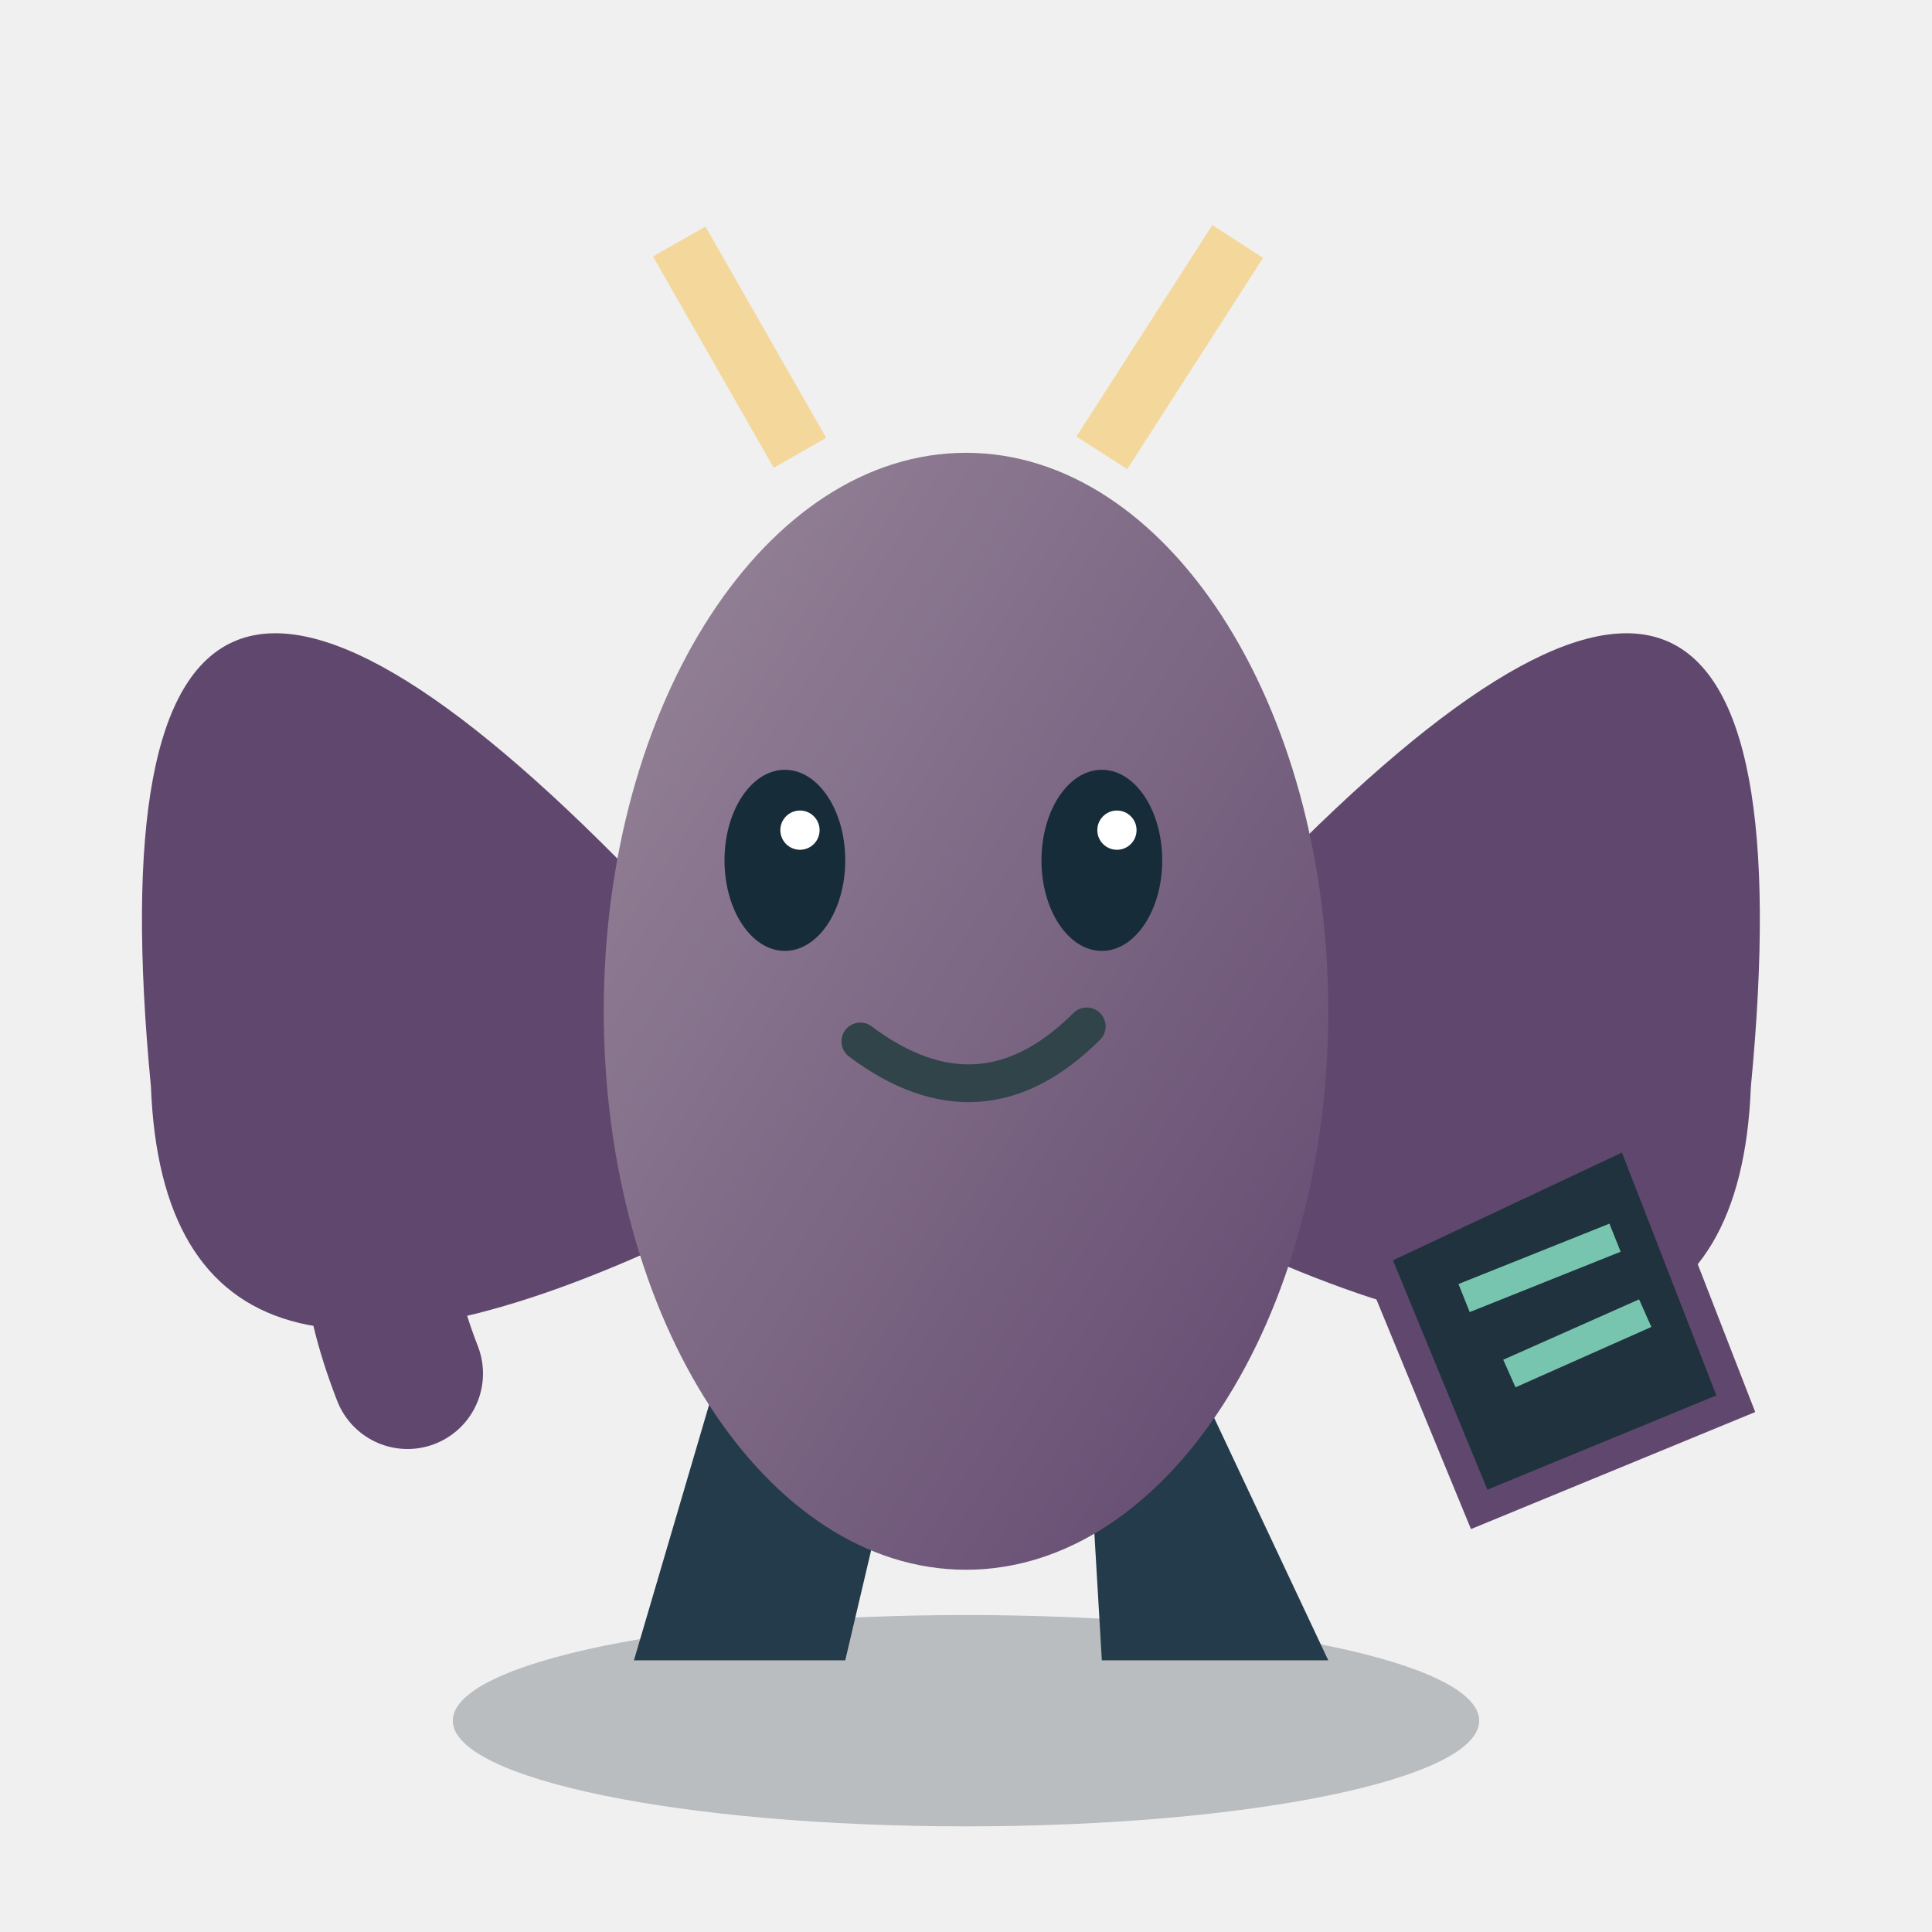
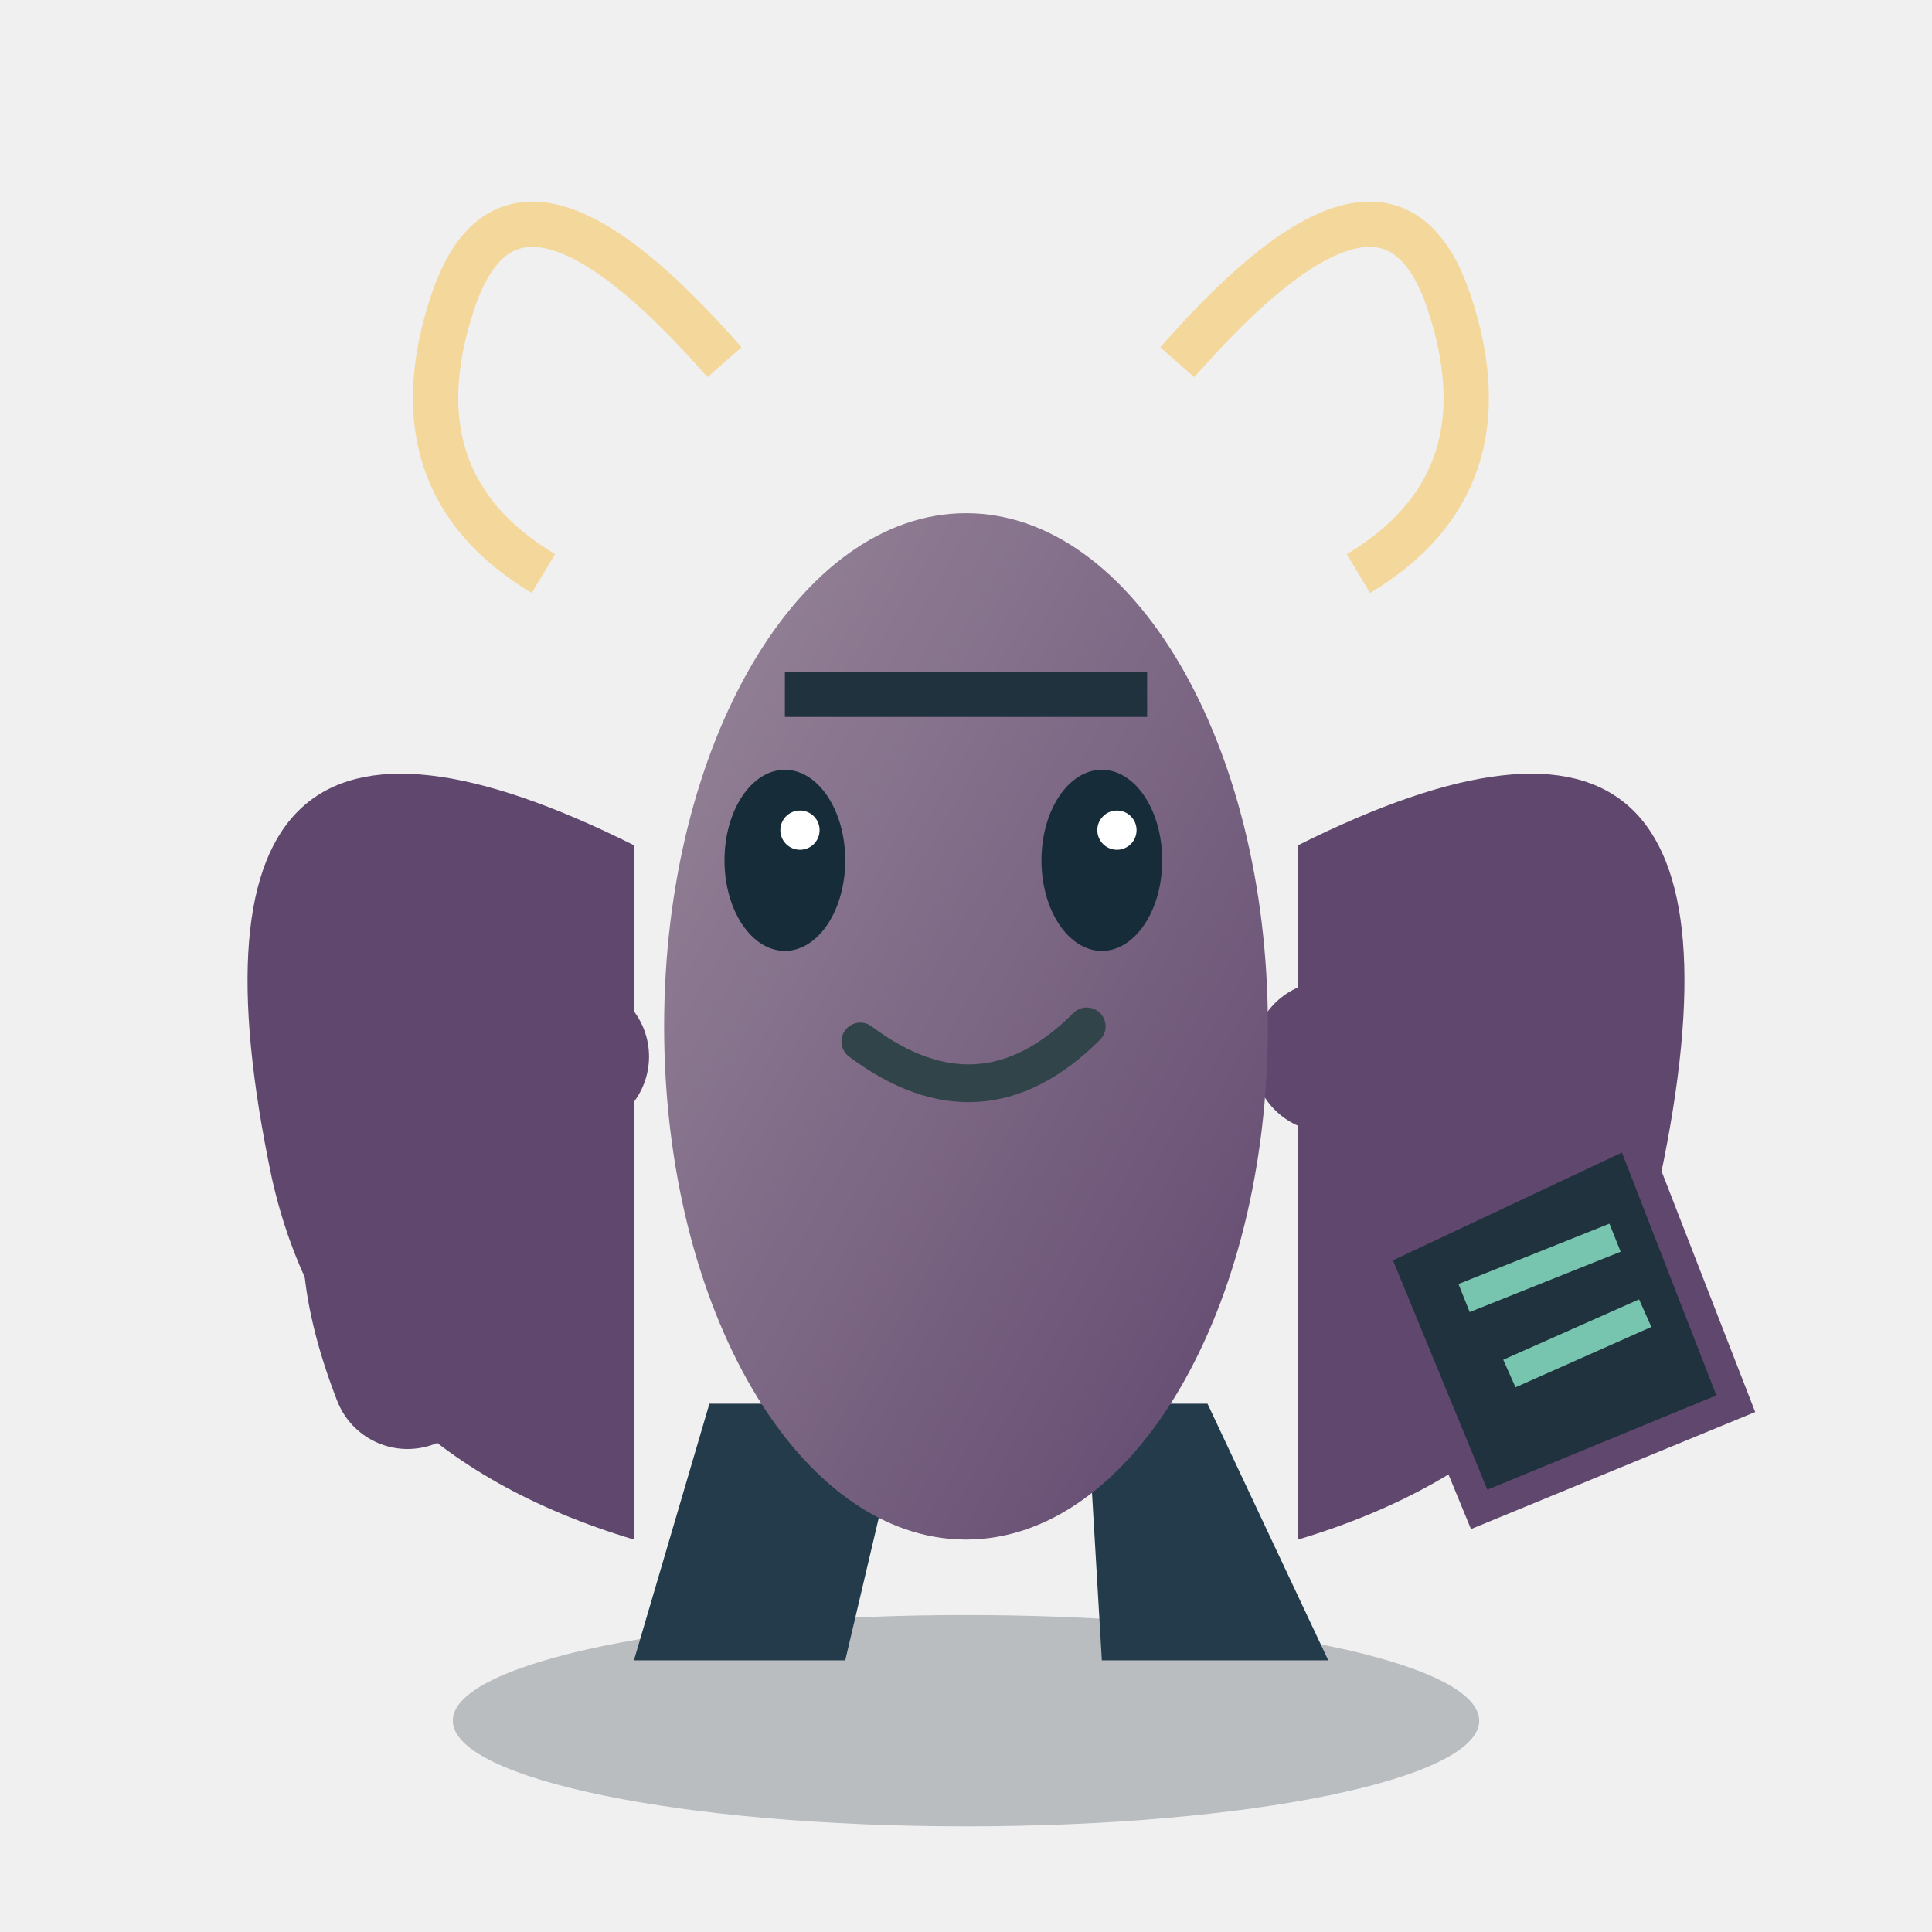
<svg xmlns="http://www.w3.org/2000/svg" width="128" height="128" viewBox="0 0 128 128">
  <defs>
    <linearGradient id="body1" x1="0" y1="0" x2="1" y2="1">
      <stop offset="0" stop-color="#98879a" />
      <stop offset="1" stop-color="#60476E" />
    </linearGradient>
  </defs>
  <ellipse cx="64" cy="114" rx="34" ry="7" fill="#091726" opacity=".24" />
  <path d="M47 93l-5 17h14l4-17M72 93l1 17h15l-8-17" fill="#243b4b" />
  <path d="M38 70Q20 73 27 91M88 70q19 5 13 20" stroke="#60476E" stroke-width="10" fill="none" stroke-linecap="round" />
  <g id="shape-1">
-     <path d="M42 58Q5 20 10 72q1 26 35 10M84 58q37-38 32 14-1 26-35 10" fill="#60476E" />
-     <ellipse cx="64" cy="67" rx="24" ry="37" fill="url(#body1)" />
-     <path d="M53 30l-8-14M73 30l9-14" stroke="#F4D79A" stroke-width="4" />
+     <path d="M48 24q-14-16-18-4t6 18M78 24q14-16 18-4t-6 18" fill="none" stroke="#F4D79A" stroke-width="3" />
+     <path d="M42 56Q10 40 18 78q4 18 24 24M86 56q32-16 24 22-4 18-24 24" fill="#60476E" />
+     <ellipse cx="64" cy="68" rx="20" ry="34" fill="url(#body1)" />
+     <path d="M52 46h24" stroke="#20323D" stroke-width="3" />
  </g>
  <ellipse cx="52" cy="57" rx="4" ry="6" fill="#172c39" />
  <ellipse cx="73" cy="57" rx="4" ry="6" fill="#172c39" />
  <circle cx="53" cy="55" r="1.3" fill="#fff" />
  <circle cx="74" cy="55" r="1.3" fill="#fff" />
  <path d="M57 69q8 6 15-1" fill="none" stroke="#31444a" stroke-width="2.5" stroke-linecap="round" />
  <path d="M91 83l17-8 7 18-17 7z" fill="#20323D" stroke="#60476E" stroke-width="2" />
  <path d="M97 86l10-4m-7 9 9-4" stroke="#78C5AF" stroke-width="2" />
</svg>
